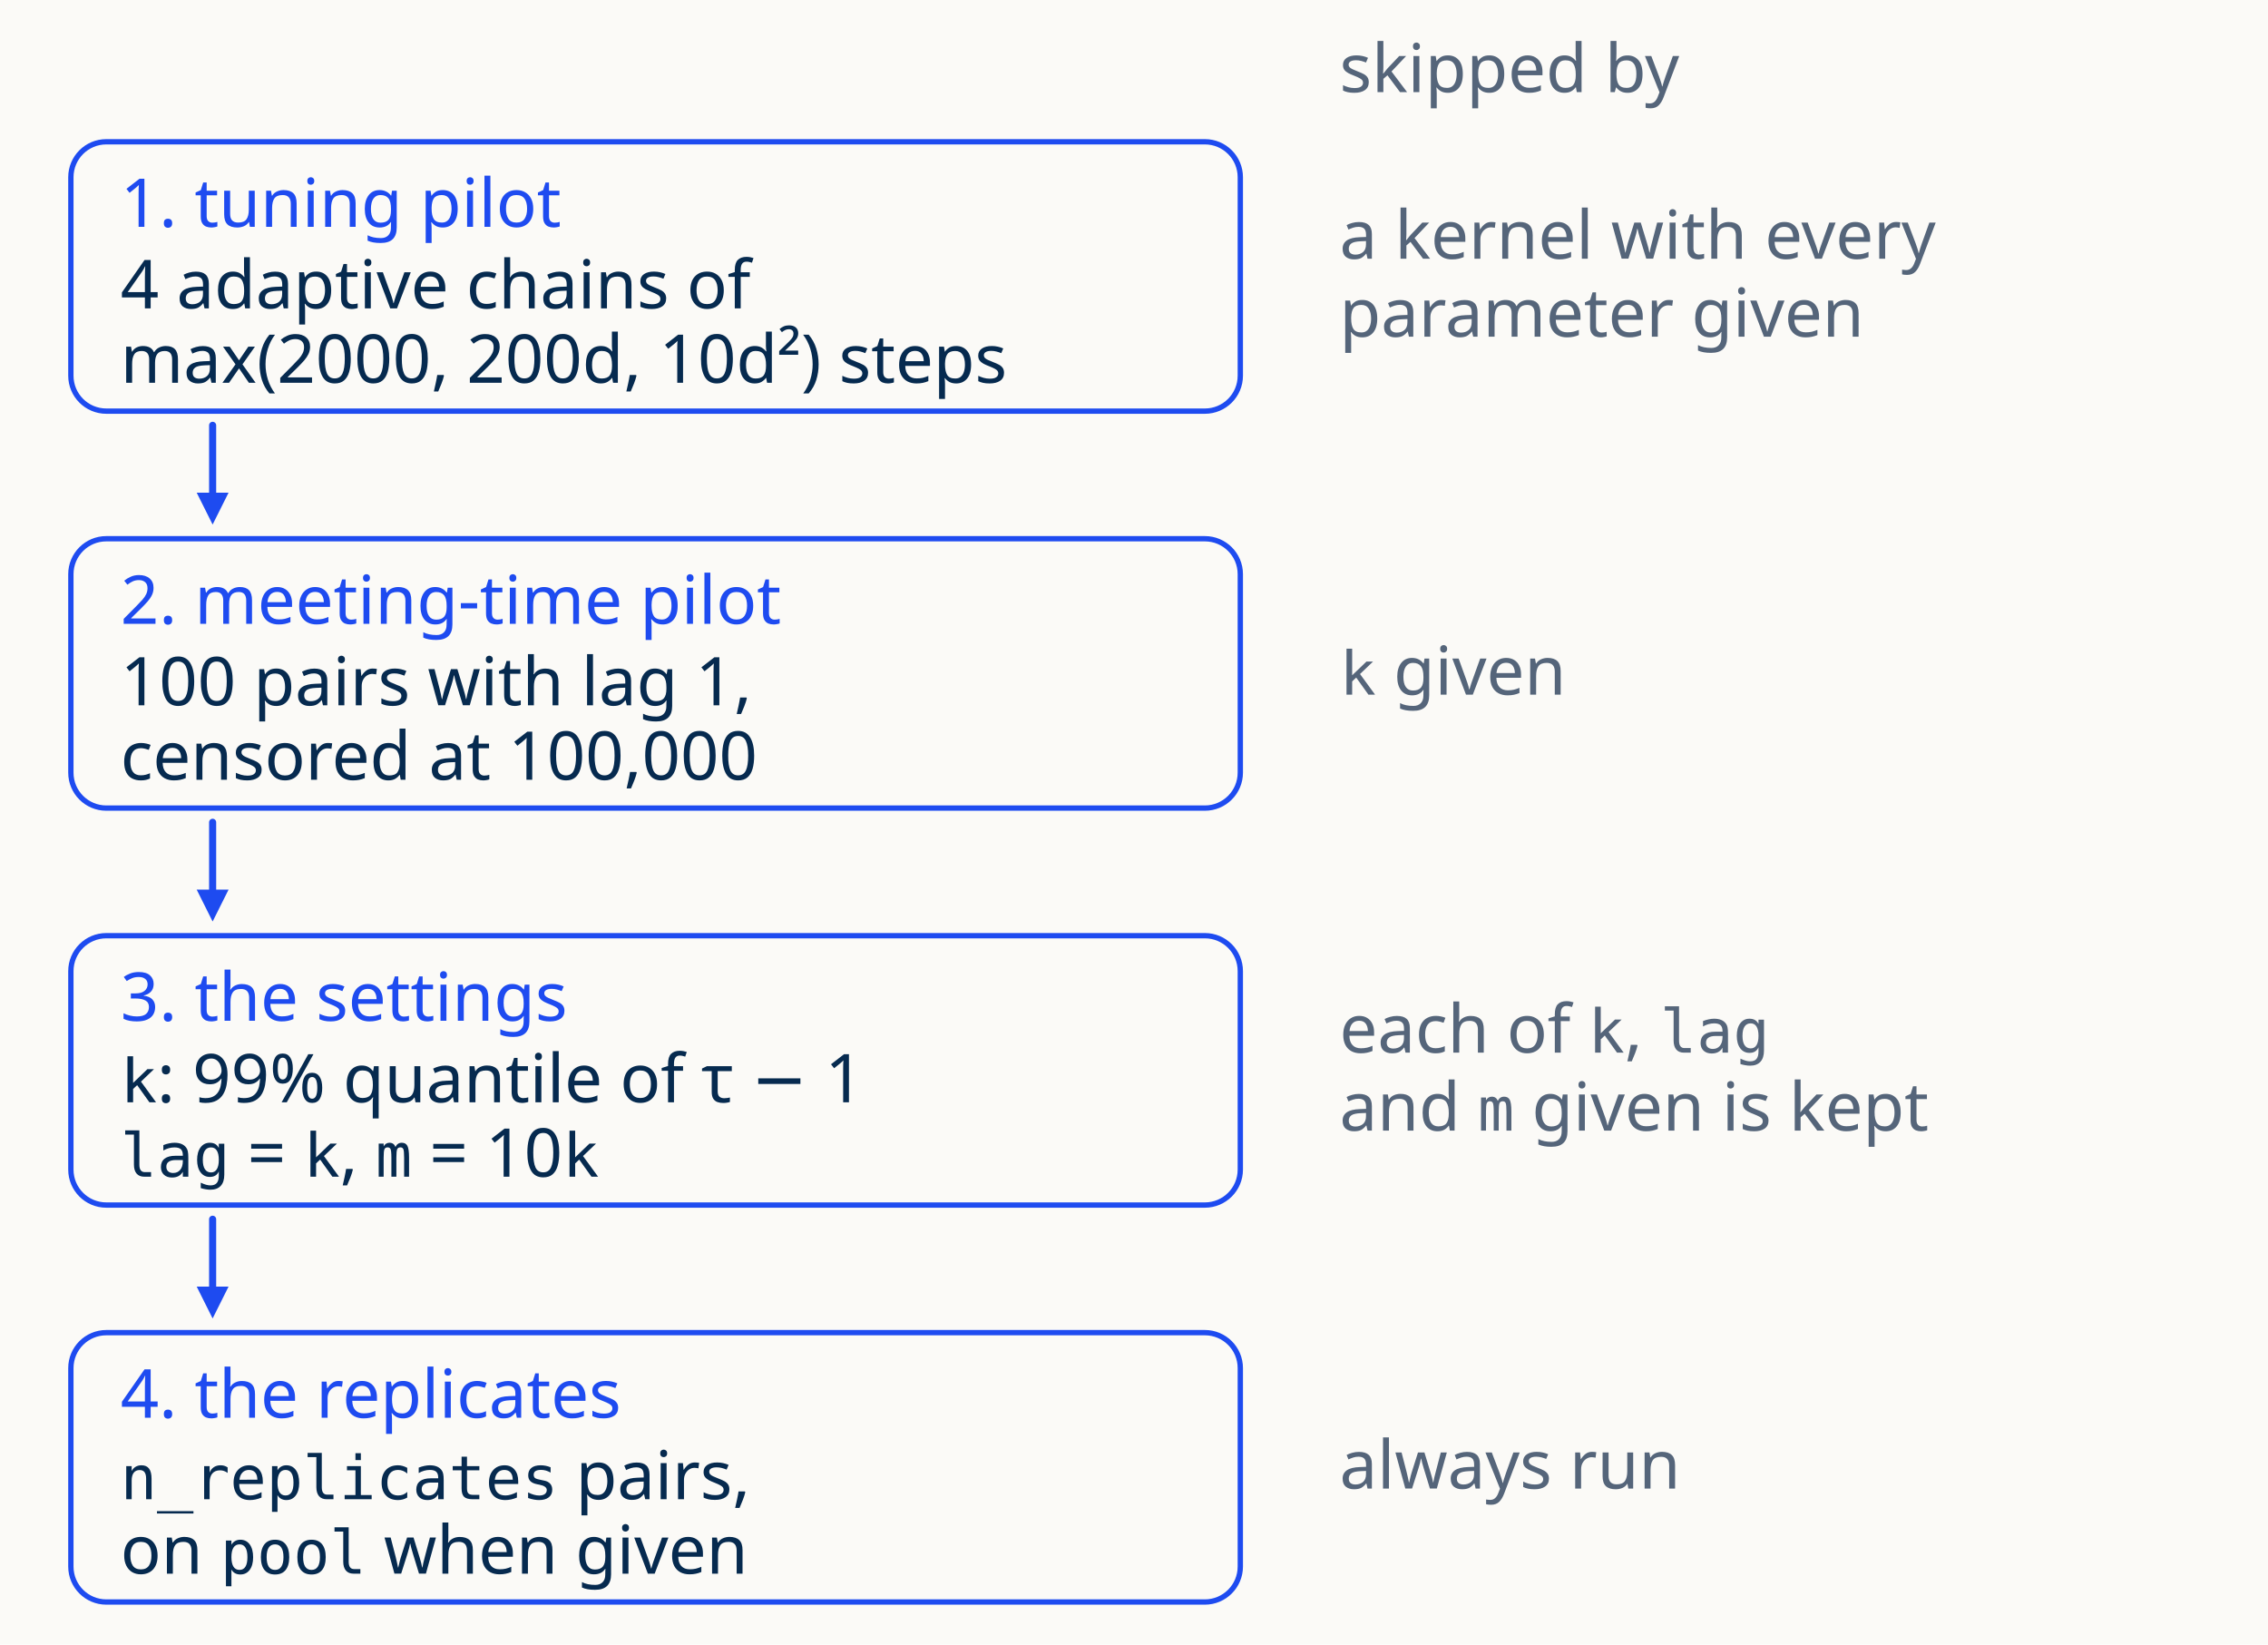
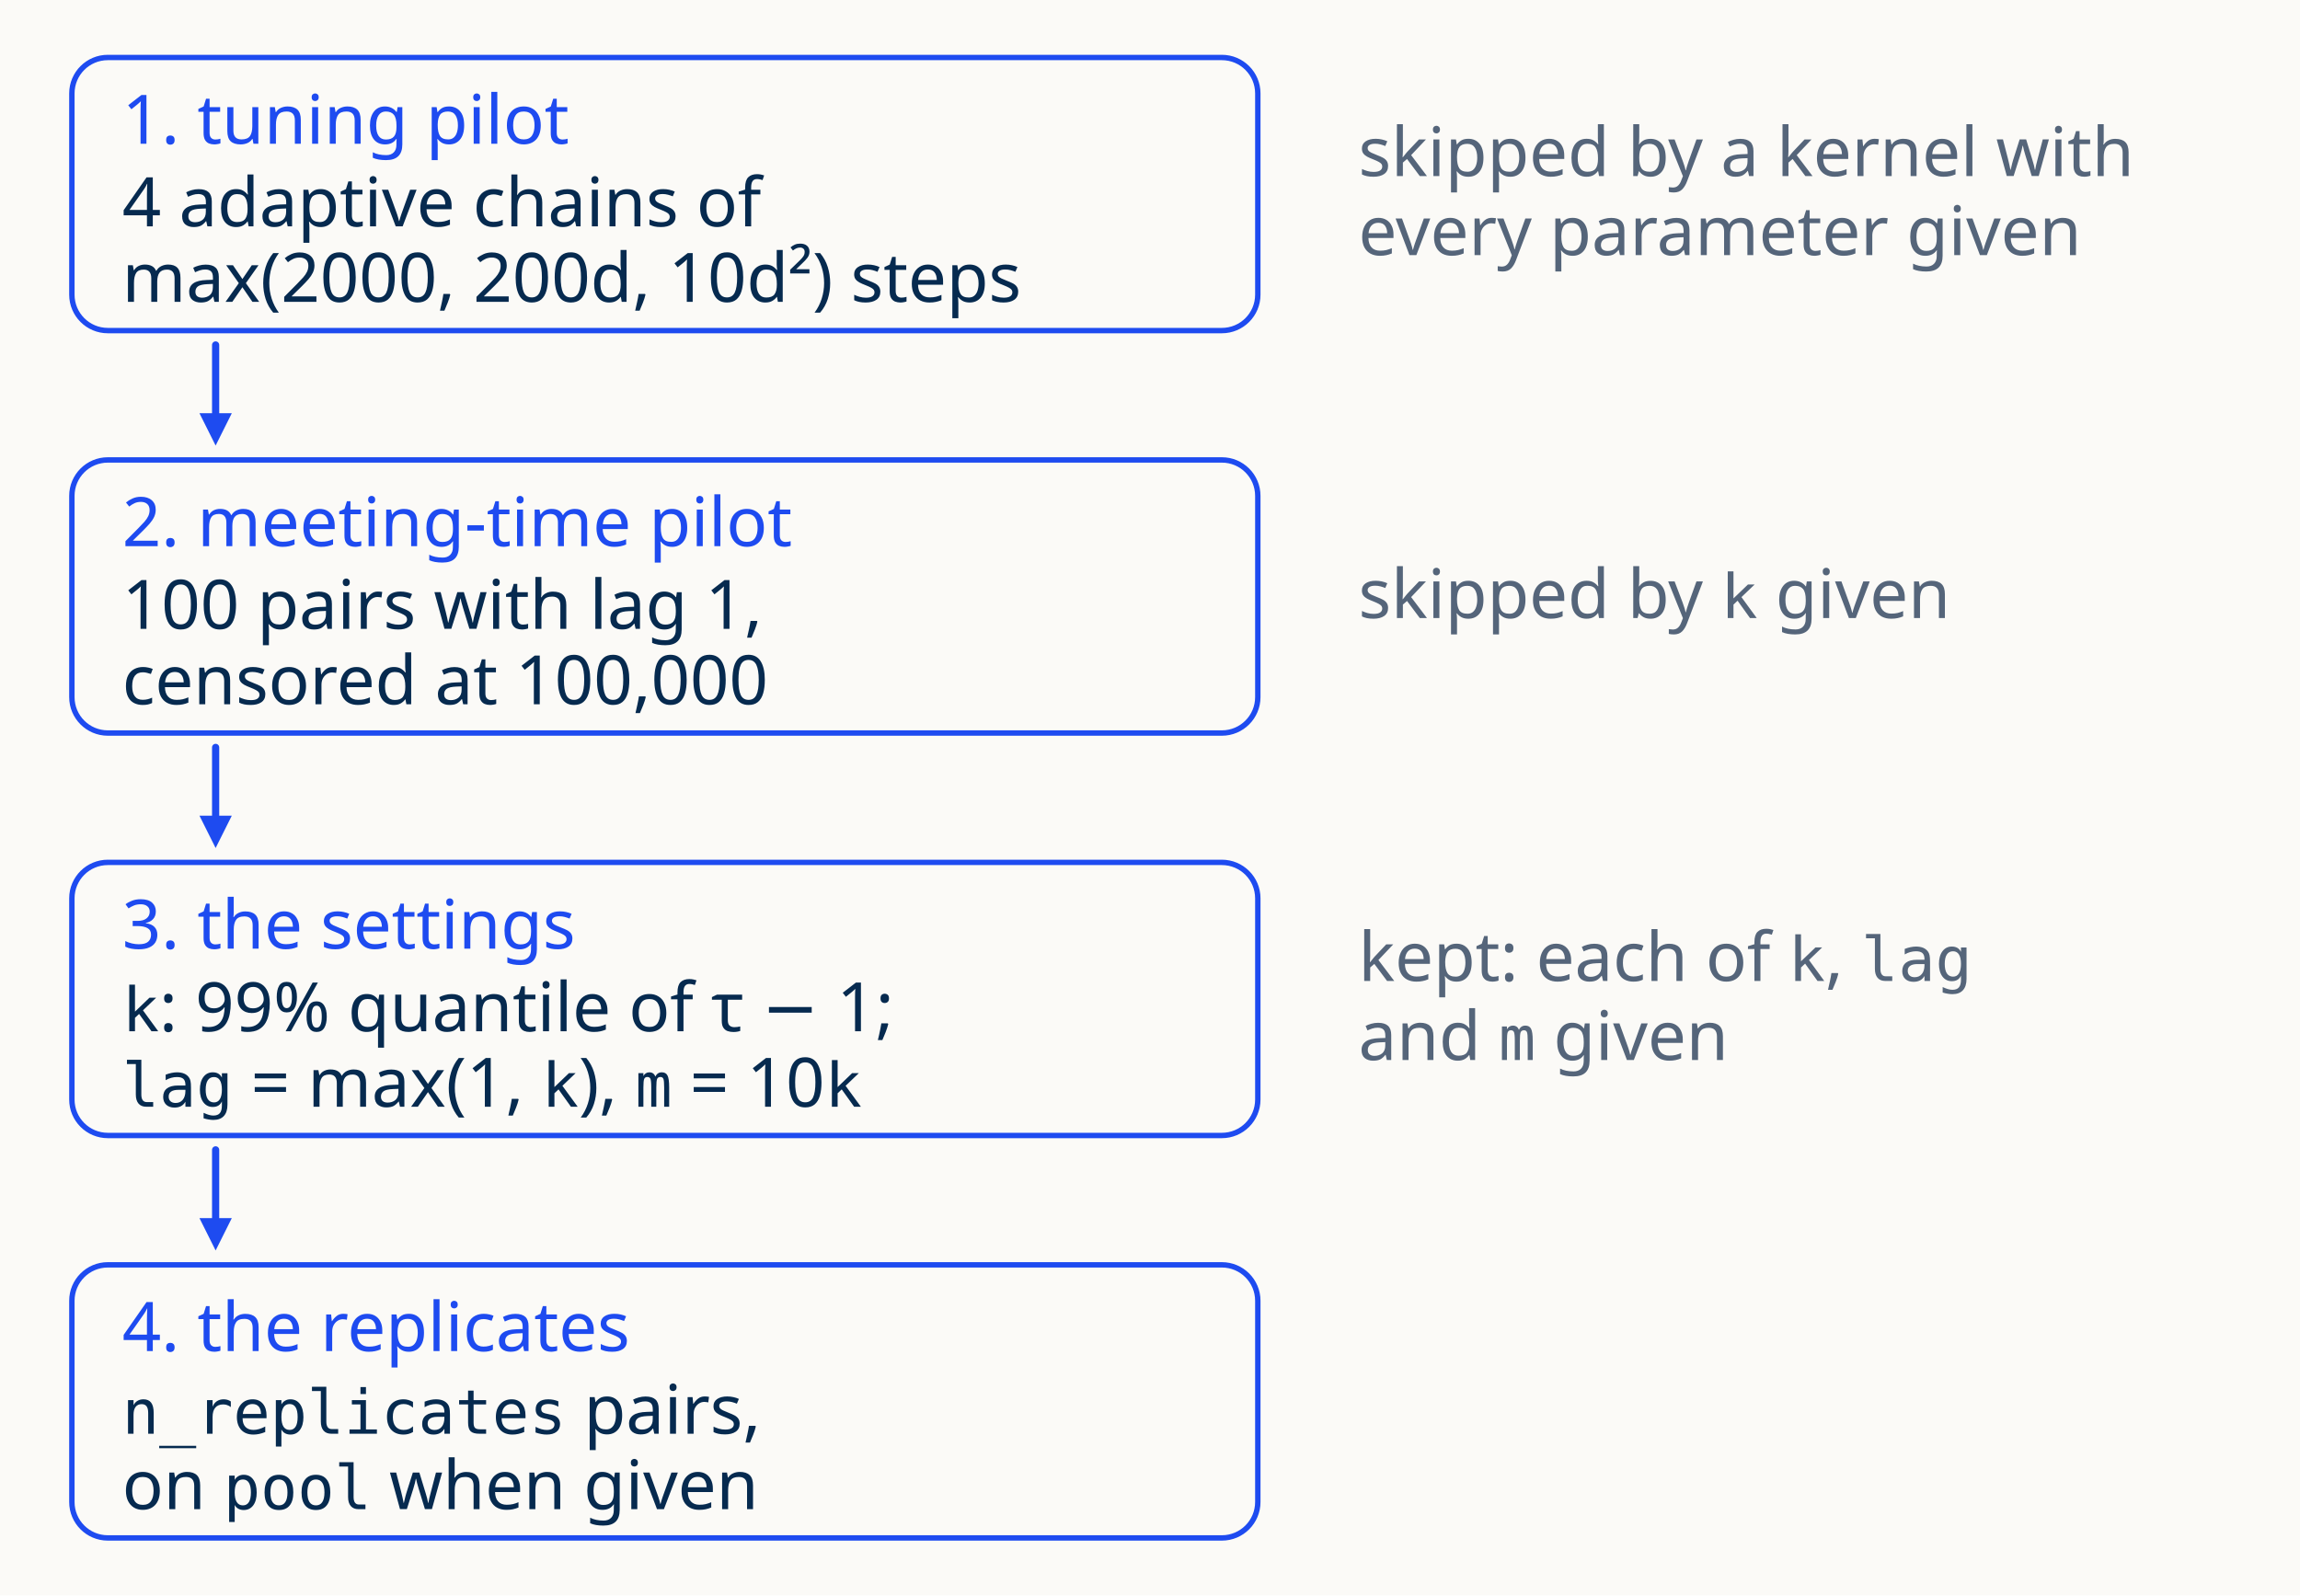
- <svg xmlns="http://www.w3.org/2000/svg" viewBox="0 0 640 464" role="img" aria-label="Four boxes from top to bottom, joined by arrows, the steps of an automatic run, each with what skips it at the right. 1. tuning pilot: 4 adaptive chains of max(2000, 200d, 10d²) steps; skipped by a kernel with every parameter given. 2. meeting-time pilot: 100 pairs with lag 1, censored at 100,000; skipped by k given. 3. the settings: k: 99% quantile of τ − 1 lag = k, m = 10k; skipped by each of k, lag and m given is kept. 4. the replicates: n_replicates pairs, on pool when given; skipped by always run." font-family="'Red Hat Text', system-ui, sans-serif" font-size="19" fill="#062A4F">
-   <rect width="640" height="464" fill="#FBFAF7" />
-   <text x="378" y="26" text-anchor="start" fill="#55657A">skipped by</text>
-   <rect x="20" y="40" width="330" height="76" rx="10" fill="none" stroke="#1E4BF0" stroke-width="1.5" />
-   <text x="34" y="64" text-anchor="start" fill="#1E4BF0">1. tuning pilot</text>
-   <text x="34" y="87" text-anchor="start">4 adaptive chains of</text>
-   <text x="34" y="108" text-anchor="start">max(2000, 200d, 10d²) steps</text>
-   <text x="378" y="73" text-anchor="start" fill="#55657A">a kernel with every</text>
-   <text x="378" y="95" text-anchor="start" fill="#55657A">parameter given</text>
-   <path d="M60 120 L60 139" fill="none" stroke="#1E4BF0" stroke-width="2.0" stroke-linecap="round" stroke-linejoin="round" />
-   <path d="M60 148 L55.5 139 L64.5 139 Z" fill="#1E4BF0" />
-   <rect x="20" y="152" width="330" height="76" rx="10" fill="none" stroke="#1E4BF0" stroke-width="1.5" />
-   <text x="34" y="176" text-anchor="start" fill="#1E4BF0">2. meeting-time pilot</text>
-   <text x="34" y="199" text-anchor="start">100 pairs with lag 1,</text>
-   <text x="34" y="220" text-anchor="start">censored at 100,000</text>
-   <text x="378" y="196" text-anchor="start" fill="#55657A">
-     <tspan font-family="'Red Hat Mono', ui-monospace, monospace" font-size="0.9em">k</tspan> given</text>
-   <path d="M60 232 L60 251" fill="none" stroke="#1E4BF0" stroke-width="2.0" stroke-linecap="round" stroke-linejoin="round" />
-   <path d="M60 260 L55.5 251 L64.5 251 Z" fill="#1E4BF0" />
-   <rect x="20" y="264" width="330" height="76" rx="10" fill="none" stroke="#1E4BF0" stroke-width="1.5" />
-   <text x="34" y="288" text-anchor="start" fill="#1E4BF0">3. the settings</text>
-   <text x="34" y="311" text-anchor="start">
-     <tspan font-family="'Red Hat Mono', ui-monospace, monospace" font-size="0.9em">k</tspan>: 99% quantile of τ − 1</text>
-   <text x="34" y="332" text-anchor="start">
-     <tspan font-family="'Red Hat Mono', ui-monospace, monospace" font-size="0.9em">lag</tspan> = <tspan font-family="'Red Hat Mono', ui-monospace, monospace" font-size="0.9em">k</tspan>, <tspan font-family="'Red Hat Mono', ui-monospace, monospace" font-size="0.9em">m</tspan> = 10<tspan font-family="'Red Hat Mono', ui-monospace, monospace" font-size="0.9em">k</tspan>
+ <svg xmlns="http://www.w3.org/2000/svg" viewBox="0 0 640 444" role="img" aria-label="Four boxes from top to bottom, joined by arrows, the steps of an automatic run, with what skips or keeps each at the right. 1. tuning pilot: 4 adaptive chains of max(2000, 200d, 10d²) steps; skipped by a kernel with every parameter given. 2. meeting-time pilot: 100 pairs with lag 1, censored at 100,000; skipped by k given. 3. the settings: k: 99% quantile of τ − 1; lag = max(1, k), m = 10k; kept: each of k, lag and m given. 4. the replicates: n_replicates pairs, on pool when given." font-family="'Red Hat Text', system-ui, sans-serif" font-size="19" fill="#062A4F">
+   <rect width="640" height="444" fill="#FBFAF7" />
+   <rect x="20" y="16" width="330" height="76" rx="10" fill="none" stroke="#1E4BF0" stroke-width="1.5" />
+   <text x="34" y="40" text-anchor="start" fill="#1E4BF0">1. tuning pilot</text>
+   <text x="34" y="63" text-anchor="start">4 adaptive chains of</text>
+   <text x="34" y="84" text-anchor="start">max(2000, 200d, 10d²) steps</text>
+   <text x="378" y="49" text-anchor="start" fill="#55657A">skipped by a kernel with</text>
+   <text x="378" y="71" text-anchor="start" fill="#55657A">every parameter given</text>
+   <path d="M60 96 L60 115" fill="none" stroke="#1E4BF0" stroke-width="2.0" stroke-linecap="round" stroke-linejoin="round" />
+   <path d="M60 124 L55.5 115 L64.5 115 Z" fill="#1E4BF0" />
+   <rect x="20" y="128" width="330" height="76" rx="10" fill="none" stroke="#1E4BF0" stroke-width="1.5" />
+   <text x="34" y="152" text-anchor="start" fill="#1E4BF0">2. meeting-time pilot</text>
+   <text x="34" y="175" text-anchor="start">100 pairs with lag 1,</text>
+   <text x="34" y="196" text-anchor="start">censored at 100,000</text>
+   <text x="378" y="172" text-anchor="start" fill="#55657A">skipped by <tspan font-family="'Red Hat Mono', ui-monospace, monospace" font-size="0.9em">k</tspan> given</text>
+   <path d="M60 208 L60 227" fill="none" stroke="#1E4BF0" stroke-width="2.0" stroke-linecap="round" stroke-linejoin="round" />
+   <path d="M60 236 L55.5 227 L64.5 227 Z" fill="#1E4BF0" />
+   <rect x="20" y="240" width="330" height="76" rx="10" fill="none" stroke="#1E4BF0" stroke-width="1.5" />
+   <text x="34" y="264" text-anchor="start" fill="#1E4BF0">3. the settings</text>
+   <text x="34" y="287" text-anchor="start">
+     <tspan font-family="'Red Hat Mono', ui-monospace, monospace" font-size="0.9em">k</tspan>: 99% quantile of τ − 1;</text>
+   <text x="34" y="308" text-anchor="start">
+     <tspan font-family="'Red Hat Mono', ui-monospace, monospace" font-size="0.9em">lag</tspan> = max(1, <tspan font-family="'Red Hat Mono', ui-monospace, monospace" font-size="0.9em">k</tspan>), <tspan font-family="'Red Hat Mono', ui-monospace, monospace" font-size="0.9em">m</tspan> = 10<tspan font-family="'Red Hat Mono', ui-monospace, monospace" font-size="0.9em">k</tspan>
  </text>
-   <text x="378" y="297" text-anchor="start" fill="#55657A">each of <tspan font-family="'Red Hat Mono', ui-monospace, monospace" font-size="0.9em">k</tspan>, <tspan font-family="'Red Hat Mono', ui-monospace, monospace" font-size="0.9em">lag</tspan>
+   <text x="378" y="273" text-anchor="start" fill="#55657A">kept: each of <tspan font-family="'Red Hat Mono', ui-monospace, monospace" font-size="0.9em">k</tspan>, <tspan font-family="'Red Hat Mono', ui-monospace, monospace" font-size="0.9em">lag</tspan>
  </text>
-   <text x="378" y="319" text-anchor="start" fill="#55657A">and <tspan font-family="'Red Hat Mono', ui-monospace, monospace" font-size="0.9em">m</tspan> given is kept</text>
-   <path d="M60 344 L60 363" fill="none" stroke="#1E4BF0" stroke-width="2.0" stroke-linecap="round" stroke-linejoin="round" />
-   <path d="M60 372 L55.5 363 L64.5 363 Z" fill="#1E4BF0" />
-   <rect x="20" y="376" width="330" height="76" rx="10" fill="none" stroke="#1E4BF0" stroke-width="1.5" />
-   <text x="34" y="400" text-anchor="start" fill="#1E4BF0">4. the replicates</text>
-   <text x="34" y="423" text-anchor="start">
+   <text x="378" y="295" text-anchor="start" fill="#55657A">and <tspan font-family="'Red Hat Mono', ui-monospace, monospace" font-size="0.9em">m</tspan> given</text>
+   <path d="M60 320 L60 339" fill="none" stroke="#1E4BF0" stroke-width="2.0" stroke-linecap="round" stroke-linejoin="round" />
+   <path d="M60 348 L55.5 339 L64.5 339 Z" fill="#1E4BF0" />
+   <rect x="20" y="352" width="330" height="76" rx="10" fill="none" stroke="#1E4BF0" stroke-width="1.5" />
+   <text x="34" y="376" text-anchor="start" fill="#1E4BF0">4. the replicates</text>
+   <text x="34" y="399" text-anchor="start">
    <tspan font-family="'Red Hat Mono', ui-monospace, monospace" font-size="0.9em">n_replicates</tspan> pairs,</text>
-   <text x="34" y="444" text-anchor="start">on <tspan font-family="'Red Hat Mono', ui-monospace, monospace" font-size="0.9em">pool</tspan> when given</text>
-   <text x="378" y="420" text-anchor="start" fill="#55657A">always run</text>
+   <text x="34" y="420" text-anchor="start">on <tspan font-family="'Red Hat Mono', ui-monospace, monospace" font-size="0.9em">pool</tspan> when given</text>
</svg>
